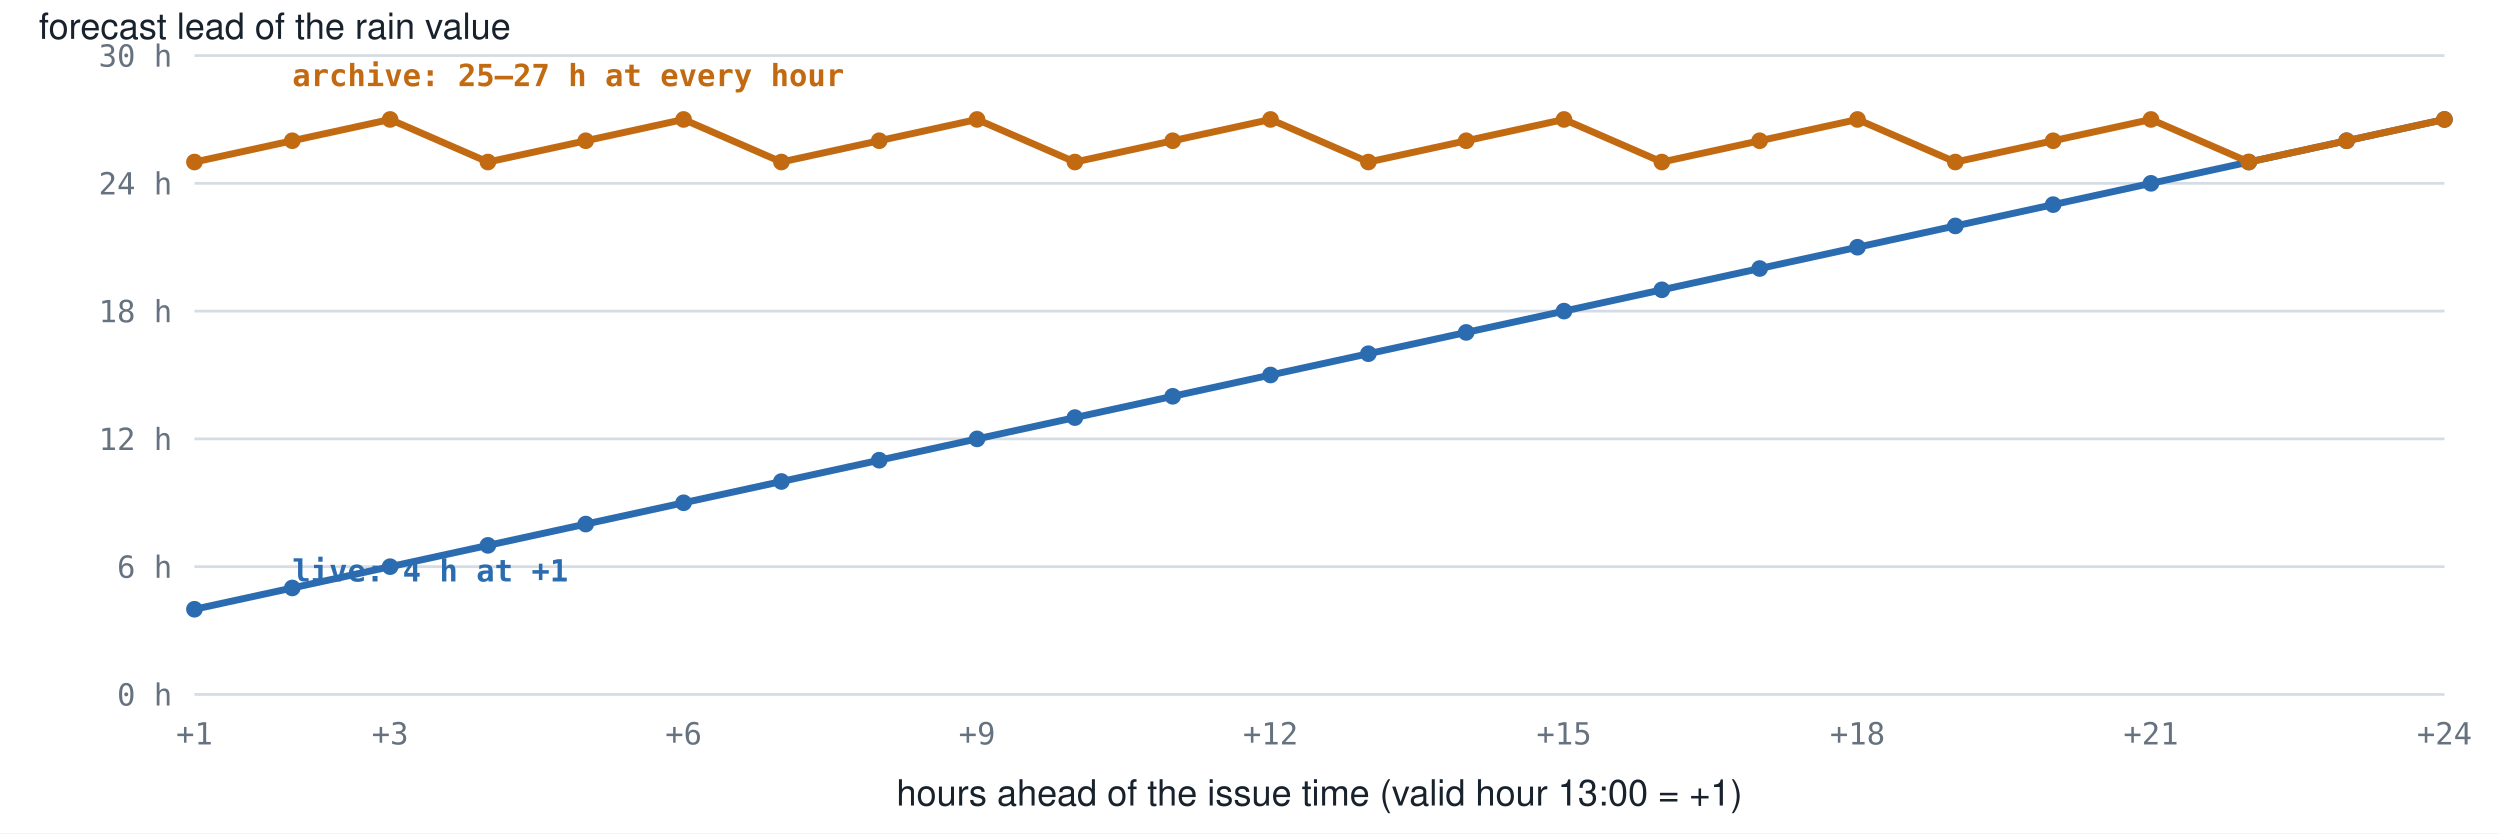
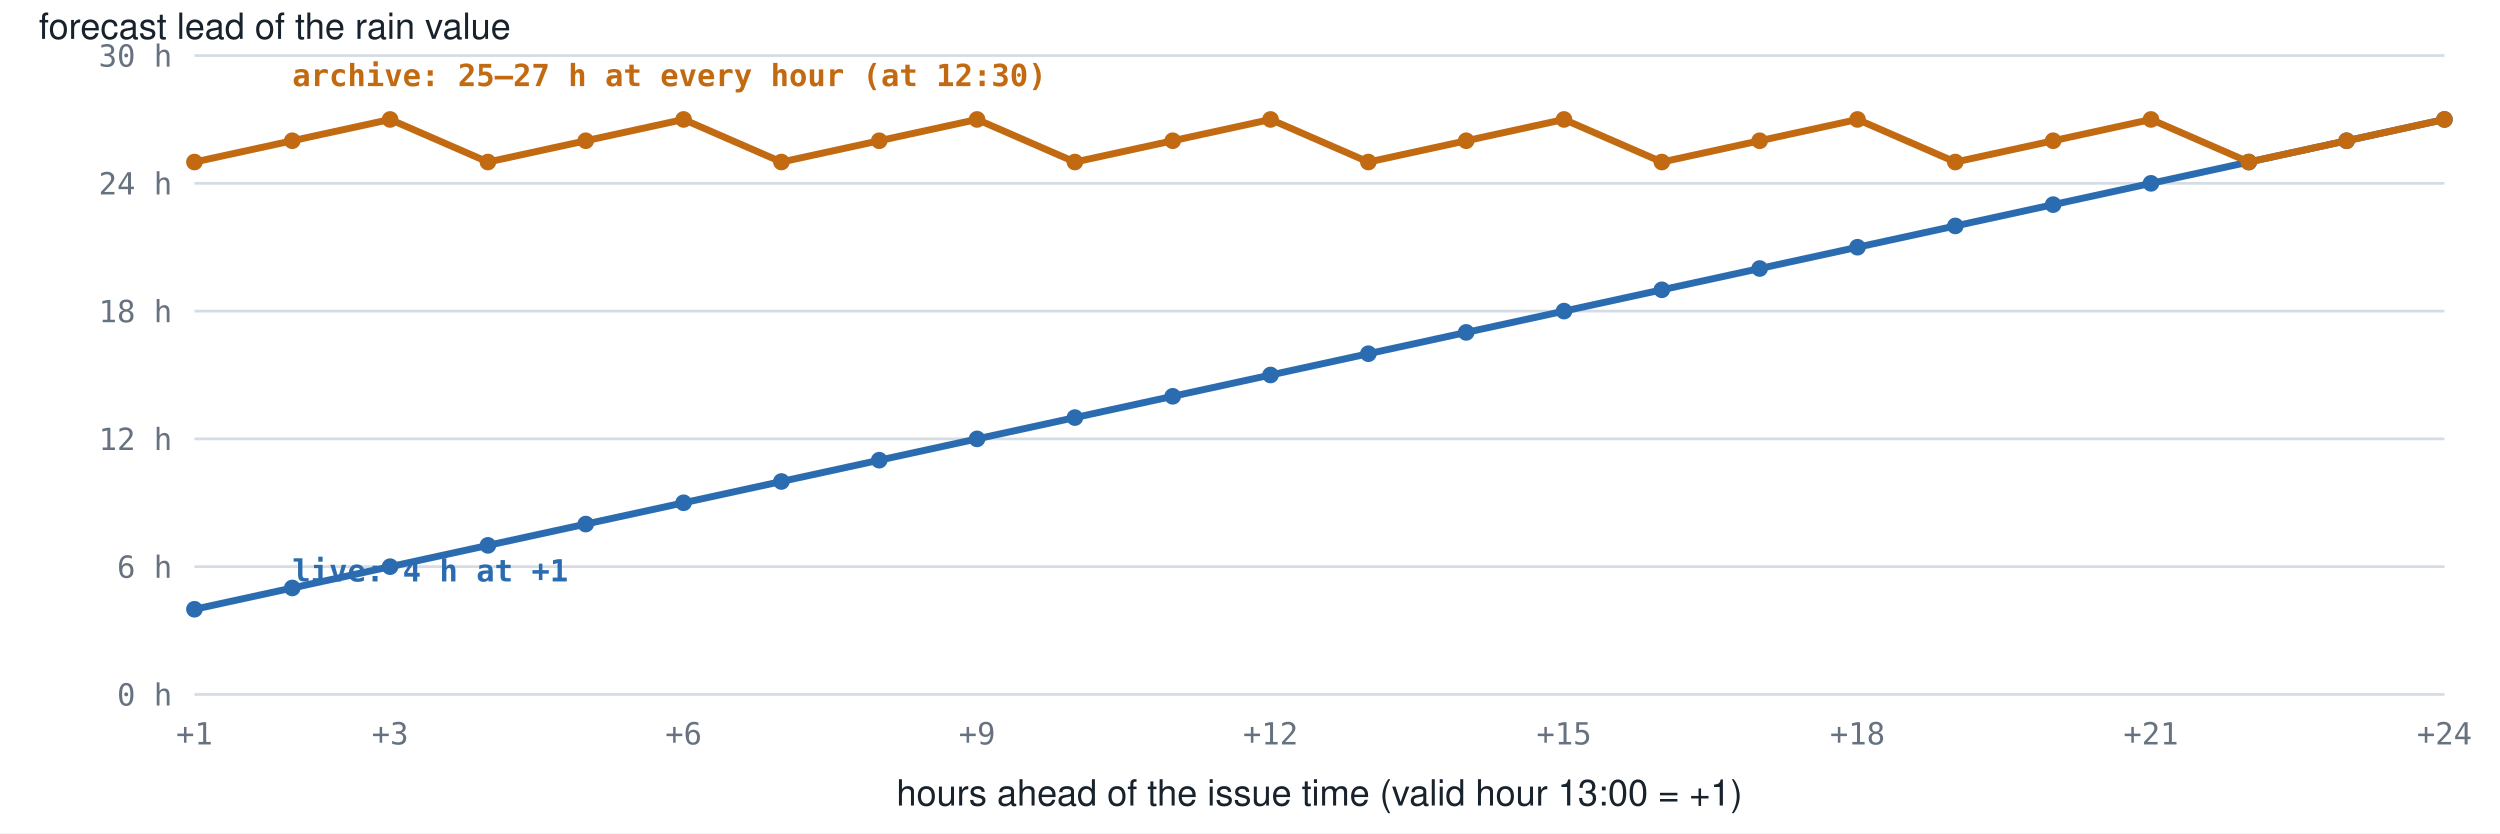
<svg xmlns="http://www.w3.org/2000/svg" viewBox="0 0 900 300" width="900" height="300">
  <style>text{font-family:Menlo,Consolas,monospace;font-size:11px}text:not([fill]){fill:#66727f}.lbl{font-family:-apple-system,'Segoe UI',Helvetica,Arial,sans-serif;font-size:13px}.lbl:not([fill]){fill:#18222d}.strong{font-weight:600}</style>
  <rect width="100%" height="100%" fill="#ffffff" />
  <line x1="70" x2="880" y1="250" y2="250" stroke="#d5dce3" />
  <text x="62" y="254" text-anchor="end">0 h</text>
  <line x1="70" x2="880" y1="204" y2="204" stroke="#d5dce3" />
  <text x="62" y="208" text-anchor="end">6 h</text>
  <line x1="70" x2="880" y1="158" y2="158" stroke="#d5dce3" />
  <text x="62" y="162" text-anchor="end">12 h</text>
  <line x1="70" x2="880" y1="112" y2="112" stroke="#d5dce3" />
  <text x="62" y="116" text-anchor="end">18 h</text>
  <line x1="70" x2="880" y1="66" y2="66" stroke="#d5dce3" />
  <text x="62" y="70" text-anchor="end">24 h</text>
  <line x1="70" x2="880" y1="20" y2="20" stroke="#d5dce3" />
  <text x="62" y="24" text-anchor="end">30 h</text>
  <text x="70" y="268" text-anchor="middle">+1</text>
  <text x="140.435" y="268" text-anchor="middle">+3</text>
  <text x="246.087" y="268" text-anchor="middle">+6</text>
  <text x="351.739" y="268" text-anchor="middle">+9</text>
  <text x="457.391" y="268" text-anchor="middle">+12</text>
  <text x="563.043" y="268" text-anchor="middle">+15</text>
  <text x="668.696" y="268" text-anchor="middle">+18</text>
  <text x="774.348" y="268" text-anchor="middle">+21</text>
  <text x="880" y="268" text-anchor="middle">+24</text>
  <text x="475" y="290" text-anchor="middle" class="lbl">hours ahead of the issue time (valid hour 13:00 = +1)</text>
  <text x="14" y="14" class="lbl">forecast lead of the rain value</text>
  <polyline points="70,219.333 105.217,211.667 140.435,204 175.652,196.333 210.87,188.667 246.087,181 281.304,173.333 316.522,165.667 351.739,158 386.957,150.333 422.174,142.667 457.391,135 492.609,127.333 527.826,119.667 563.043,112 598.261,104.333 633.478,96.667 668.696,89 703.913,81.333 739.13,73.667 774.348,66 809.565,58.333 844.783,50.667 880,43" fill="none" stroke="#2b6cb0" stroke-width="2.5" />
  <circle cx="70" cy="219.333" r="3" fill="#2b6cb0" />
  <circle cx="105.217" cy="211.667" r="3" fill="#2b6cb0" />
  <circle cx="140.435" cy="204" r="3" fill="#2b6cb0" />
  <circle cx="175.652" cy="196.333" r="3" fill="#2b6cb0" />
  <circle cx="210.87" cy="188.667" r="3" fill="#2b6cb0" />
  <circle cx="246.087" cy="181" r="3" fill="#2b6cb0" />
  <circle cx="281.304" cy="173.333" r="3" fill="#2b6cb0" />
  <circle cx="316.522" cy="165.667" r="3" fill="#2b6cb0" />
  <circle cx="351.739" cy="158" r="3" fill="#2b6cb0" />
  <circle cx="386.957" cy="150.333" r="3" fill="#2b6cb0" />
  <circle cx="422.174" cy="142.667" r="3" fill="#2b6cb0" />
  <circle cx="457.391" cy="135" r="3" fill="#2b6cb0" />
  <circle cx="492.609" cy="127.333" r="3" fill="#2b6cb0" />
  <circle cx="527.826" cy="119.667" r="3" fill="#2b6cb0" />
  <circle cx="563.043" cy="112" r="3" fill="#2b6cb0" />
  <circle cx="598.261" cy="104.333" r="3" fill="#2b6cb0" />
  <circle cx="633.478" cy="96.667" r="3" fill="#2b6cb0" />
  <circle cx="668.696" cy="89" r="3" fill="#2b6cb0" />
  <circle cx="703.913" cy="81.333" r="3" fill="#2b6cb0" />
  <circle cx="739.13" cy="73.667" r="3" fill="#2b6cb0" />
  <circle cx="774.348" cy="66" r="3" fill="#2b6cb0" />
  <circle cx="809.565" cy="58.333" r="3" fill="#2b6cb0" />
  <circle cx="844.783" cy="50.667" r="3" fill="#2b6cb0" />
  <circle cx="880" cy="43" r="3" fill="#2b6cb0" />
  <polyline points="70,58.333 105.217,50.667 140.435,43 175.652,58.333 210.87,50.667 246.087,43 281.304,58.333 316.522,50.667 351.739,43 386.957,58.333 422.174,50.667 457.391,43 492.609,58.333 527.826,50.667 563.043,43 598.261,58.333 633.478,50.667 668.696,43 703.913,58.333 739.13,50.667 774.348,43 809.565,58.333 844.783,50.667 880,43" fill="none" stroke="#c26a12" stroke-width="2.5" />
  <circle cx="70" cy="58.333" r="3" fill="#c26a12" />
  <circle cx="105.217" cy="50.667" r="3" fill="#c26a12" />
  <circle cx="140.435" cy="43" r="3" fill="#c26a12" />
  <circle cx="175.652" cy="58.333" r="3" fill="#c26a12" />
  <circle cx="210.87" cy="50.667" r="3" fill="#c26a12" />
  <circle cx="246.087" cy="43" r="3" fill="#c26a12" />
  <circle cx="281.304" cy="58.333" r="3" fill="#c26a12" />
  <circle cx="316.522" cy="50.667" r="3" fill="#c26a12" />
  <circle cx="351.739" cy="43" r="3" fill="#c26a12" />
  <circle cx="386.957" cy="58.333" r="3" fill="#c26a12" />
  <circle cx="422.174" cy="50.667" r="3" fill="#c26a12" />
  <circle cx="457.391" cy="43" r="3" fill="#c26a12" />
  <circle cx="492.609" cy="58.333" r="3" fill="#c26a12" />
  <circle cx="527.826" cy="50.667" r="3" fill="#c26a12" />
  <circle cx="563.043" cy="43" r="3" fill="#c26a12" />
  <circle cx="598.261" cy="58.333" r="3" fill="#c26a12" />
  <circle cx="633.478" cy="50.667" r="3" fill="#c26a12" />
  <circle cx="668.696" cy="43" r="3" fill="#c26a12" />
  <circle cx="703.913" cy="58.333" r="3" fill="#c26a12" />
  <circle cx="739.13" cy="50.667" r="3" fill="#c26a12" />
  <circle cx="774.348" cy="43" r="3" fill="#c26a12" />
  <circle cx="809.565" cy="58.333" r="3" fill="#c26a12" />
  <circle cx="844.783" cy="50.667" r="3" fill="#c26a12" />
  <circle cx="880" cy="43" r="3" fill="#c26a12" />
  <text x="105.217" y="209.333" fill="#2b6cb0" class="strong">live: 4 h at +1</text>
-   <text x="105.217" y="31" fill="#c26a12" class="strong">archive: 25–27 h at every hour</text>
+   <text x="105.217" y="31" fill="#c26a12" class="strong">archive: 25–27 h at every hour (at 12:30)</text>
</svg>
